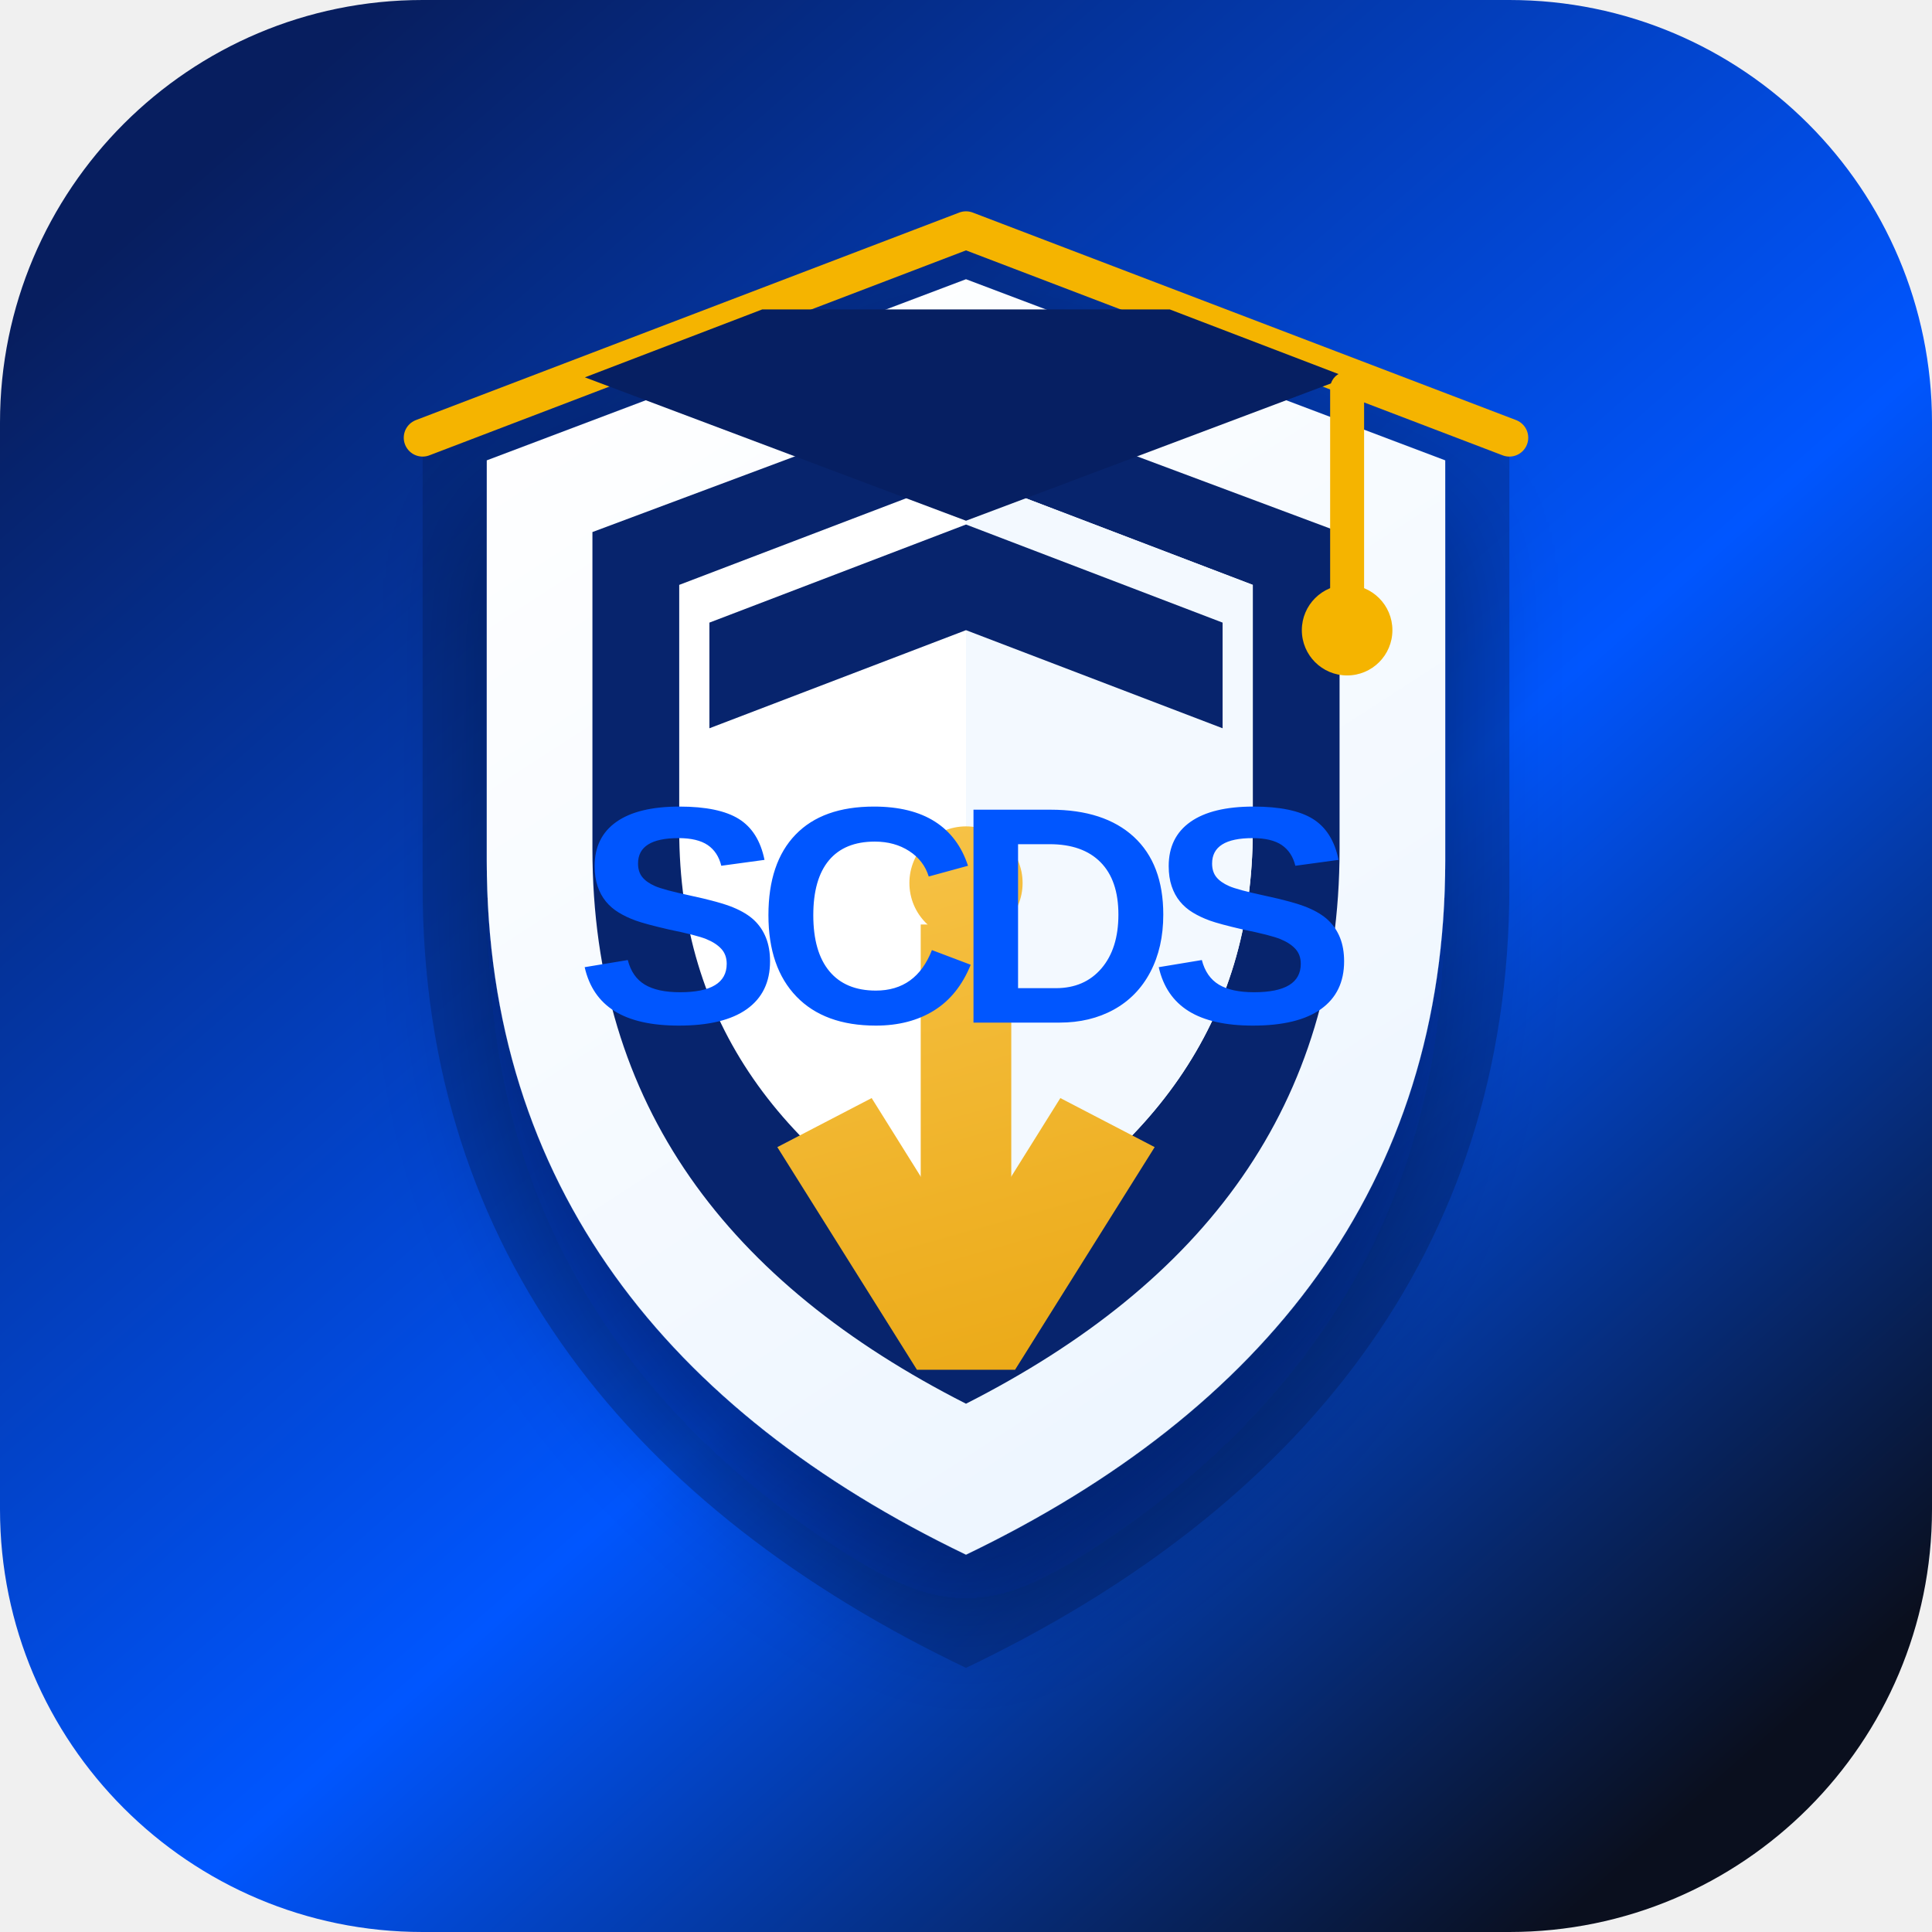
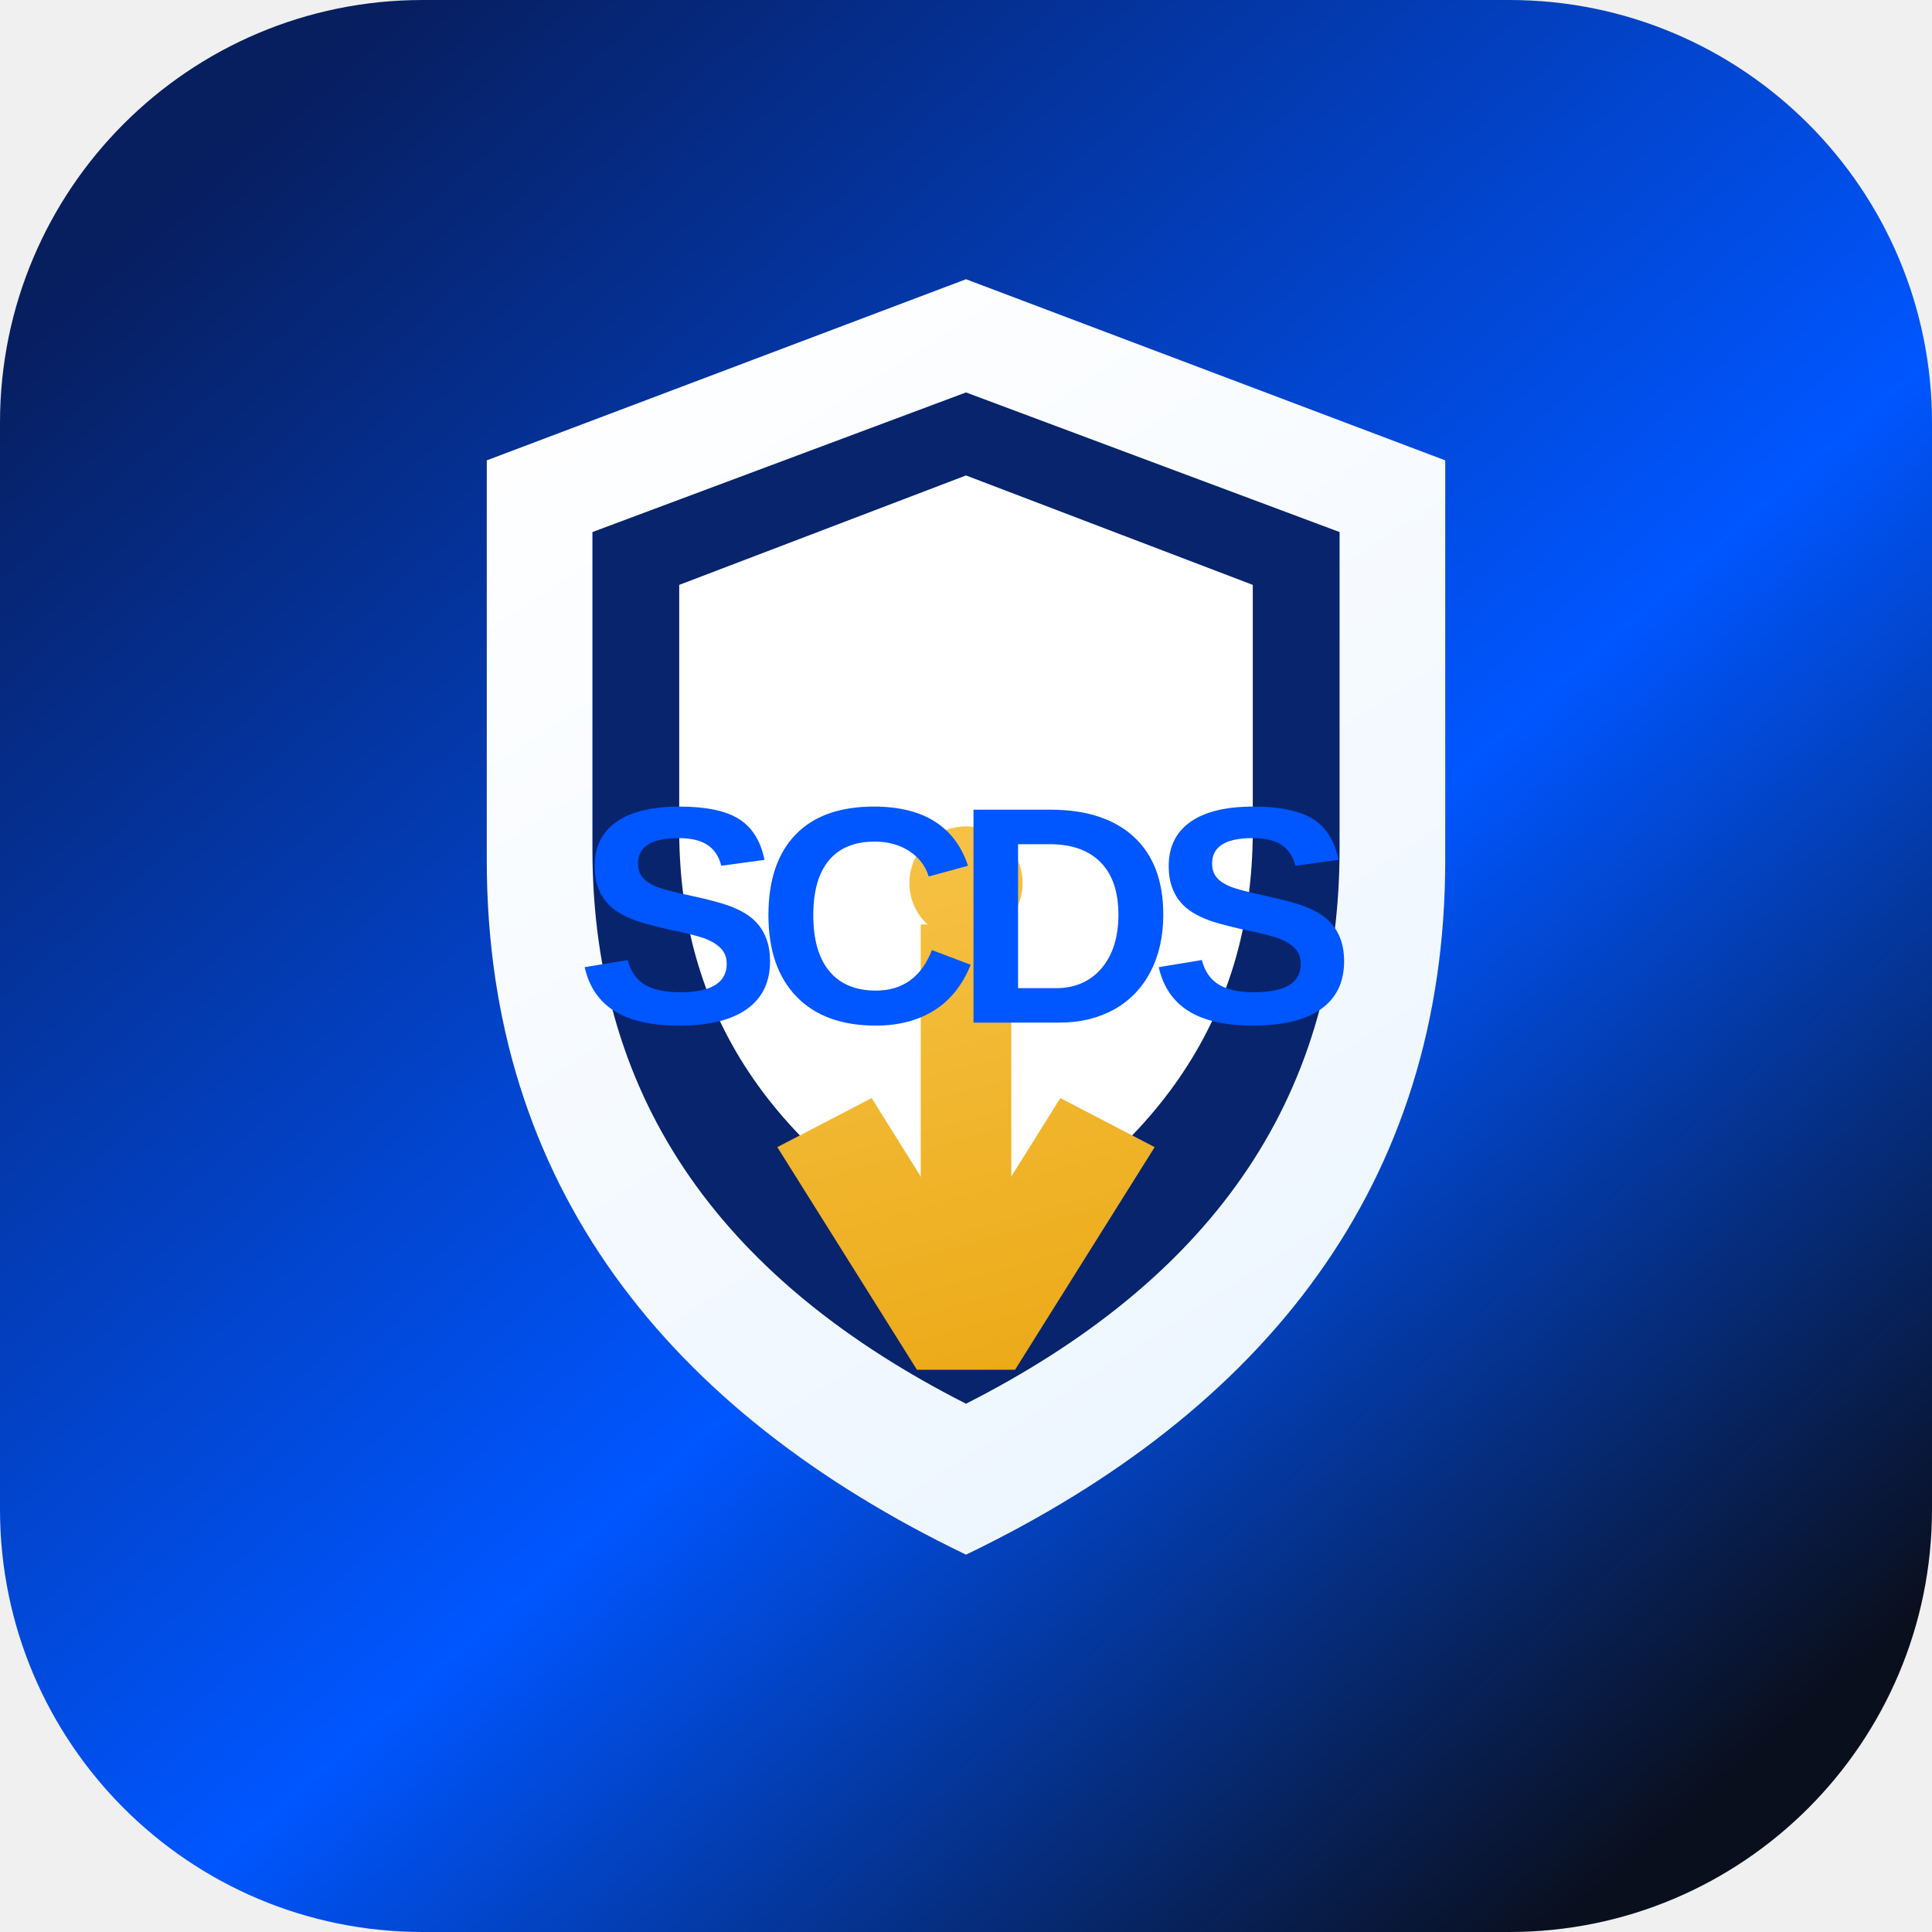
<svg xmlns="http://www.w3.org/2000/svg" viewBox="0 0 512 512" role="img" aria-labelledby="title desc">
  <defs>
    <linearGradient id="bg" x1="62" y1="36" x2="450" y2="478" gradientUnits="userSpaceOnUse">
      <stop stop-color="#071E5F" />
      <stop offset="0.58" stop-color="#0056FF" />
      <stop offset="1" stop-color="#0A0F1E" />
    </linearGradient>
    <linearGradient id="shield" x1="148" y1="90" x2="364" y2="424" gradientUnits="userSpaceOnUse">
      <stop stop-color="#FFFFFF" />
      <stop offset="1" stop-color="#EAF4FF" />
    </linearGradient>
    <linearGradient id="gold" x1="220" y1="108" x2="306" y2="416" gradientUnits="userSpaceOnUse">
      <stop stop-color="#FFD56A" />
      <stop offset="1" stop-color="#E7A005" />
    </linearGradient>
-     <filter id="shadow" x="-18%" y="-18%" width="136%" height="136%">
-       <feDropShadow dx="0" dy="18" stdDeviation="16" flood-color="#020617" flood-opacity="0.34" />
-     </filter>
  </defs>
  <rect width="512" height="512" rx="112" fill="url(#bg)" />
-   <path d="M256 61l144 55v119c0 97-56 165-144 207-88-42-144-110-144-207V116l144-55z" fill="#031B55" opacity="0.34" />
-   <path d="M256 74l127 48v106c0 86-48 146-127 184-79-38-127-98-127-184V122l127-48z" fill="url(#shield)" filter="url(#shadow)" />
+   <path d="M256 74l127 48v106c0 86-48 146-127 184-79-38-127-98-127-184V122l127-48z" fill="url(#shield)" />
  <path d="M256 104l99 37v84c0 68-36 115-99 147-63-32-99-79-99-147v-84l99-37z" fill="#07246D" />
  <path d="M256 126l76 29v65c0 51-27 87-76 113-49-26-76-62-76-113v-65l76-29z" fill="#FFFFFF" />
-   <path d="M256 126v207c49-26 76-62 76-113v-65l-76-29z" fill="#F3F9FF" />
-   <path d="M188 165l68-26 68 26v28l-68-26-68 26v-28z" fill="#07246D" />
  <path d="M256 331l25-40 25 13-37 59h-26l-37-59 25-13 25 40z" fill="url(#gold)" />
  <path d="M244 245h24v86h-24z" fill="url(#gold)" />
  <circle cx="256" cy="234" r="15" fill="url(#gold)" />
  <text x="256" y="271" text-anchor="middle" font-family="Arial, Helvetica, sans-serif" font-size="82" font-weight="900" letter-spacing="-7" fill="#0056FF">SCDS</text>
-   <path d="M112 116l144-55 144 55" fill="none" stroke="#F5B400" stroke-width="10" stroke-linecap="round" stroke-linejoin="round" />
-   <path d="M202 82h108l47 18-101 38-101-38 47-18z" fill="#061F62" />
-   <path d="M357 103v56" fill="none" stroke="#F5B400" stroke-width="9" stroke-linecap="round" />
-   <circle cx="357" cy="167" r="12" fill="#F5B400" />
</svg>
